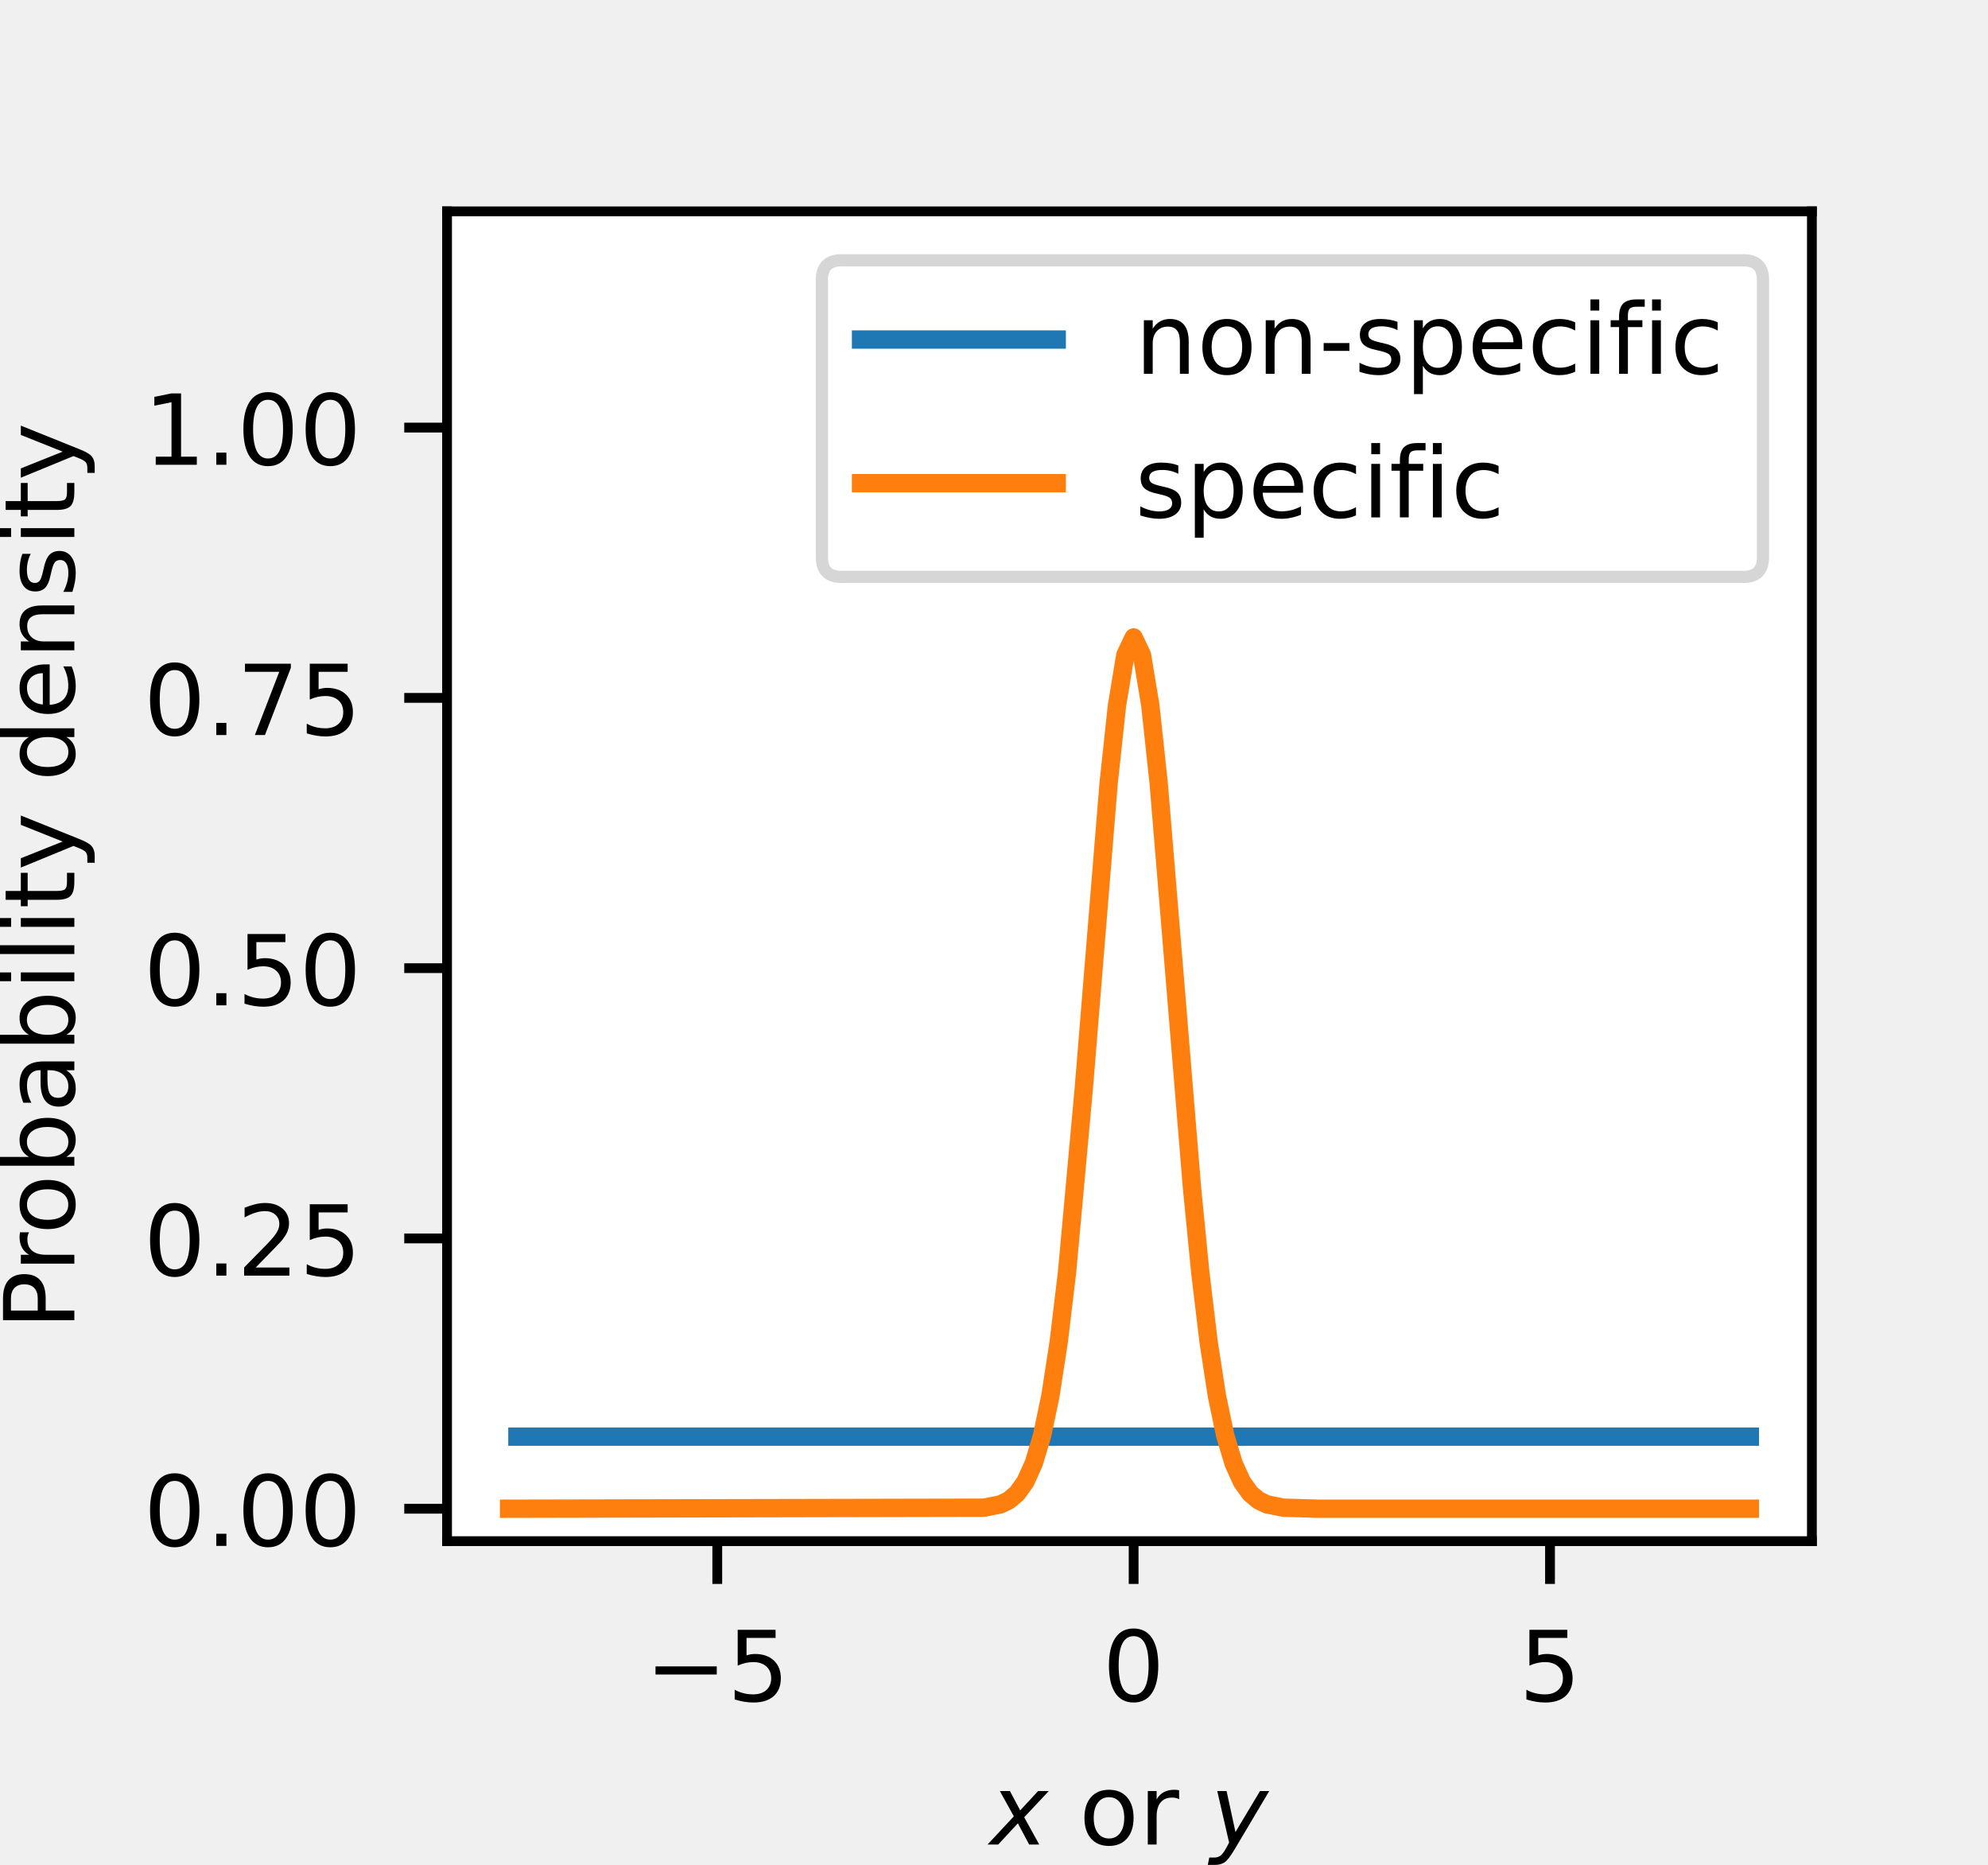
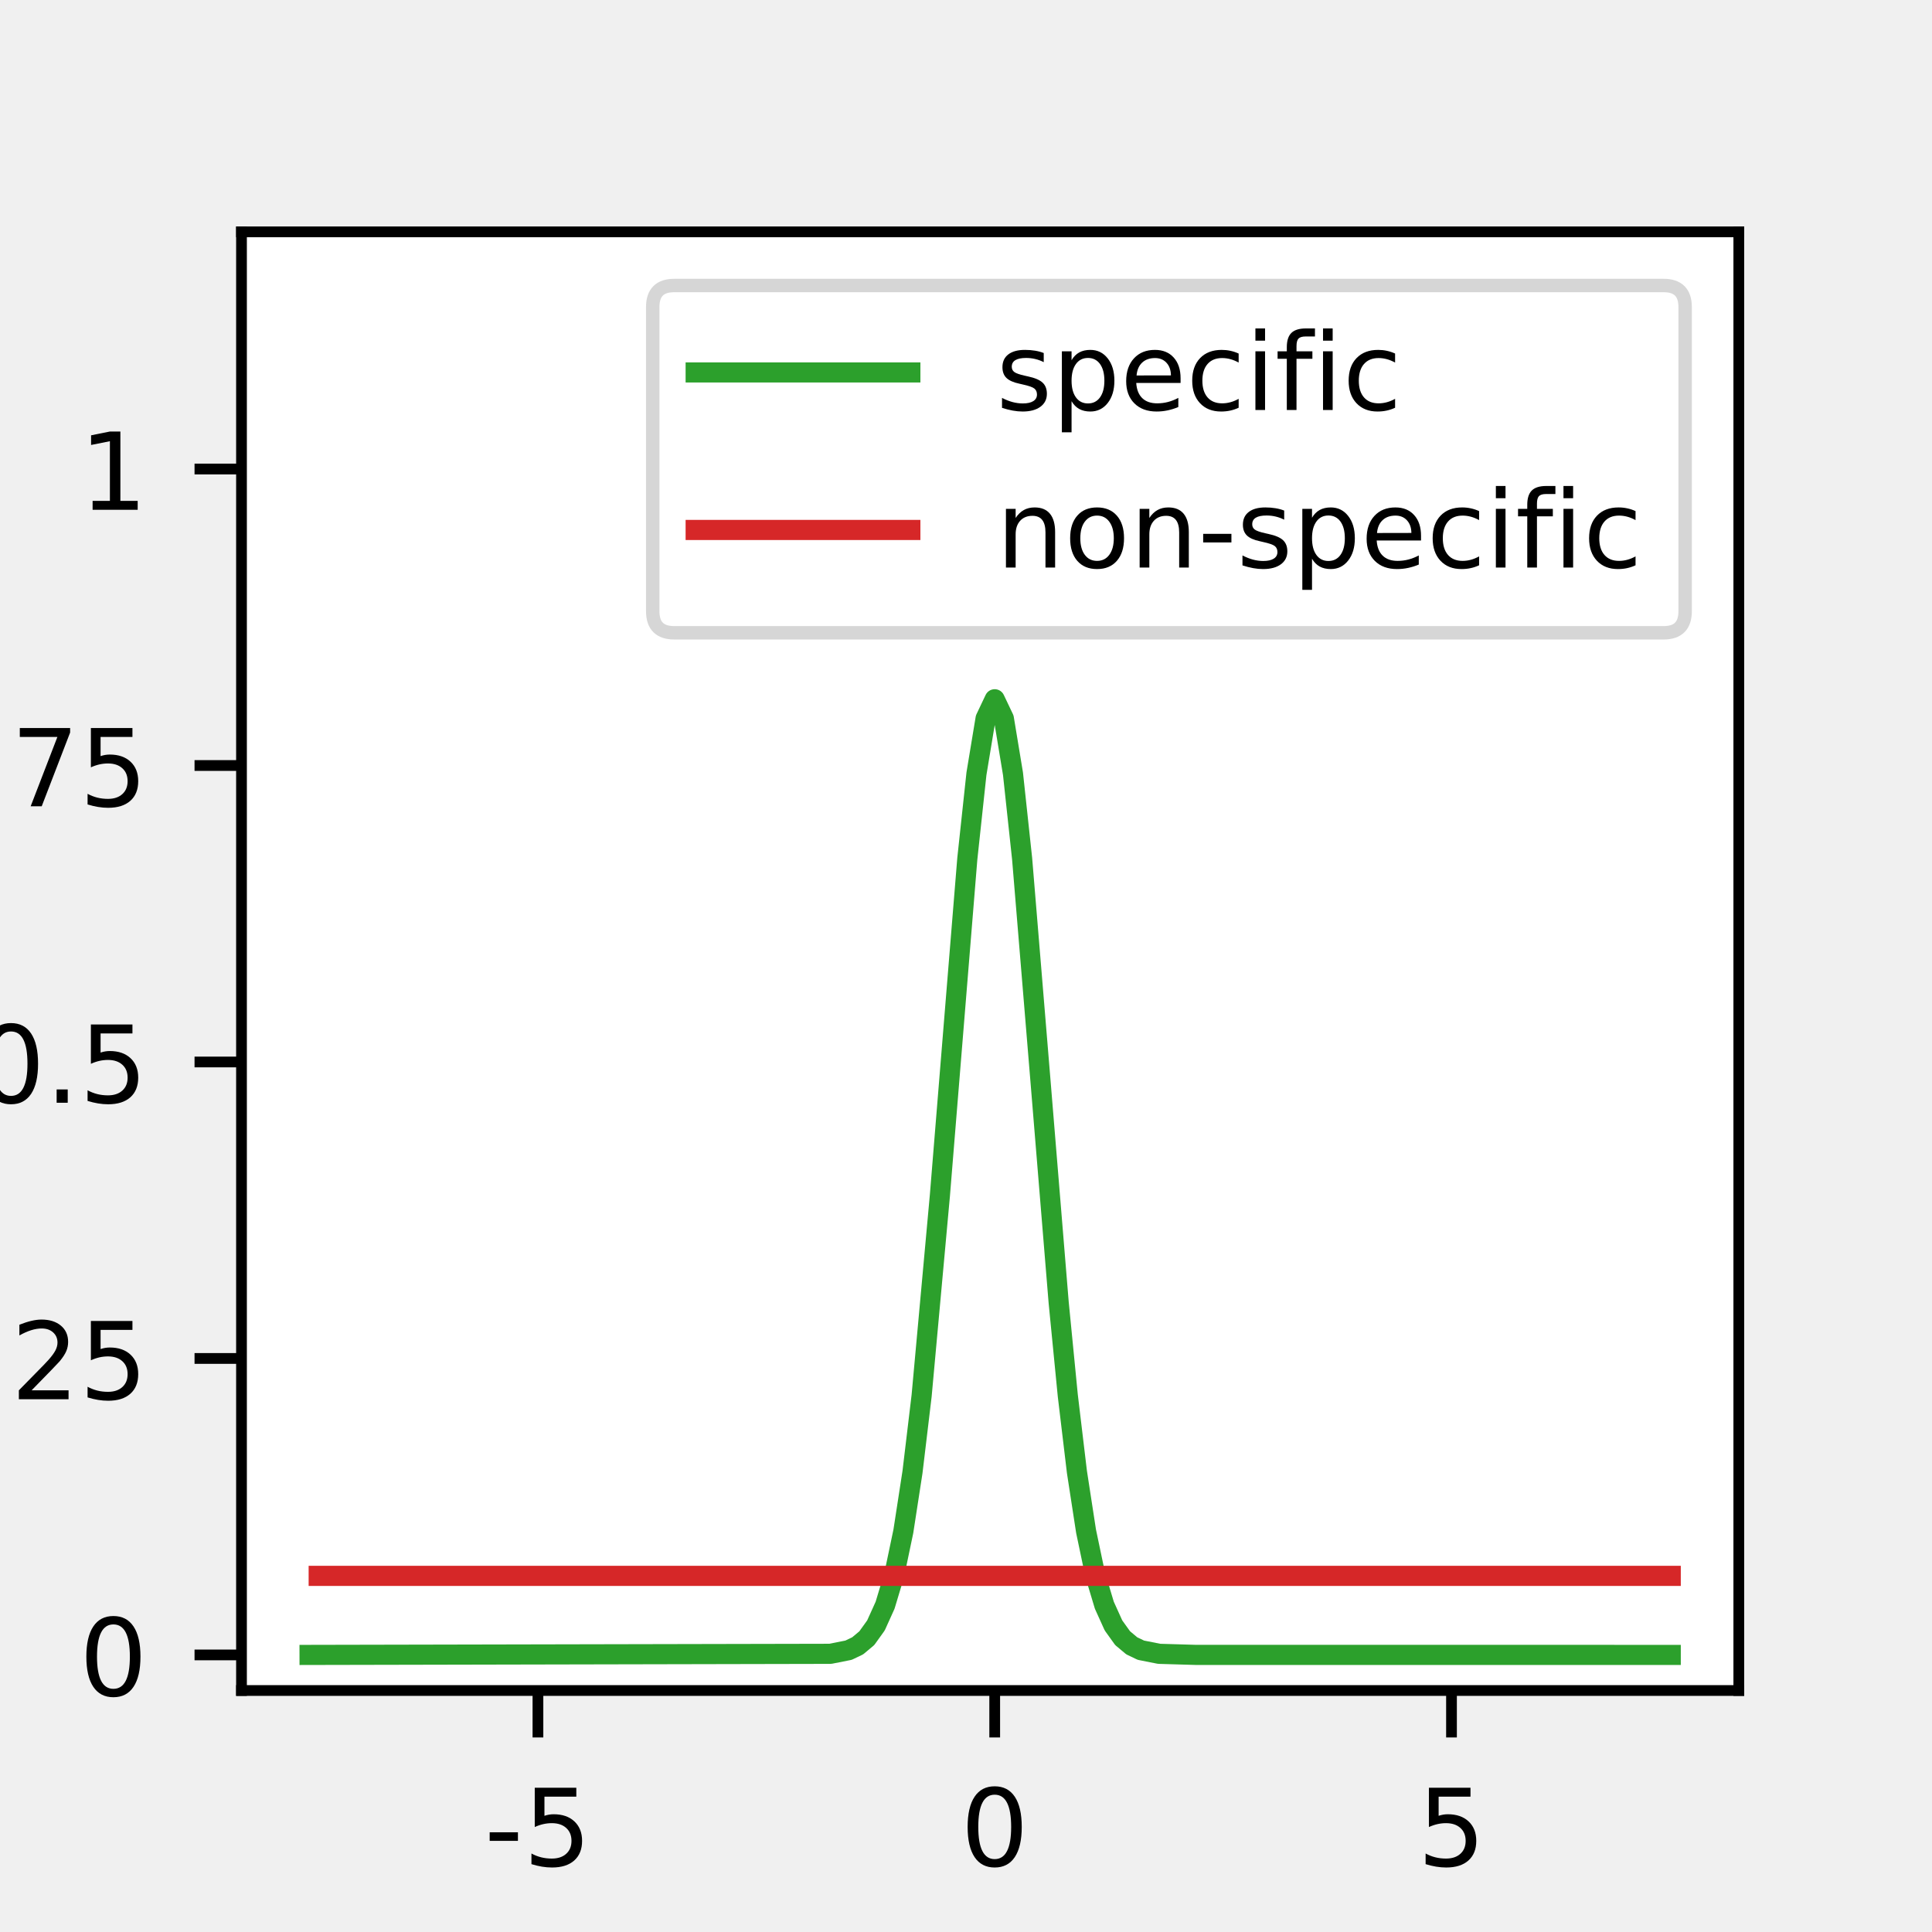
- <svg xmlns="http://www.w3.org/2000/svg" xmlns:xlink="http://www.w3.org/1999/xlink" height="152.469pt" version="1.1" viewBox="0 0 162.555 152.469" width="162.555pt" id="svg1519">
-   <defs id="defs1199">
-     <style type="text/css" id="style1197">*{stroke-linecap:butt;stroke-linejoin:round;}</style>
+ <svg xmlns="http://www.w3.org/2000/svg" xmlns:xlink="http://www.w3.org/1999/xlink" height="144pt" version="1.1" viewBox="0 0 144 144" width="144pt">
+   <defs>
+     <style type="text/css">*{stroke-linecap:butt;stroke-linejoin:round;}</style>
  </defs>
-   <g id="figure_1" transform="translate(18.555)">
+   <g id="figure_1">
    <g id="patch_1">
-       <path d="M 0,144 H 144 V 0 H 0 Z" style="fill:none" id="path1201" />
+       <path d="M 0 144  L 144 144  L 144 0  L 0 0  z " style="fill:none;" />
    </g>
    <g id="axes_1">
      <g id="patch_2">
-         <path d="M 18,126 H 129.6 V 17.28 H 18 Z" style="fill:#ffffff" id="path1204" />
+         <path d="M 18 126  L 129.6 126  L 129.6 17.28  L 18 17.28  z " style="fill:#ffffff;" />
      </g>
      <g id="matplotlib.axis_1">
        <g id="xtick_1">
          <g id="line2d_1">
-             <defs id="defs1208">
-               <path d="M 0,0 V 3.5" id="mc725f08f32" style="stroke:#000000;stroke-width:0.8" />
-             </defs>
-             <g id="g1212">
-               <use style="stroke:#000000;stroke-width:0.8" x="40.095" xlink:href="#mc725f08f32" y="126" id="use1210" width="100%" height="100%" />
+             <defs>
+               <path d="M 0 0  L 0 3.5  " id="m4d116cb059" style="stroke:#000000;stroke-width:0.8;" />
+             </defs>
+             <g>
+               <use style="stroke:#000000;stroke-width:0.8;" x="40.095" xlink:href="#m4d116cb059" y="126" />
            </g>
          </g>
          <g id="text_1">
-             <g transform="matrix(0.08,0,0,-0.08,34.19843,139.0788)" id="g1223">
-               <defs id="defs1217">
-                 <path d="M 678,2272 H 4684 V 1741 H 678 Z" id="DejaVuSans-2212" transform="scale(0.015625)" />
-                 <path d="M 691,4666 H 3169 V 4134 H 1269 V 2991 q 137,47 274,70 138,23 276,23 781,0 1237,-428 457,-428 457,-1159 Q 3513,744 3044,326 2575,-91 1722,-91 1428,-91 1123,-41 819,9 494,109 v 635 q 281,-153 581,-228 300,-75 634,-75 541,0 856,284 316,284 316,772 0,487 -316,771 -315,285 -856,285 -253,0 -505,-56 -251,-56 -513,-175 z" id="DejaVuSans-35" transform="scale(0.015625)" />
-               </defs>
-               <use xlink:href="#DejaVuSans-2212" id="use1219" x="0" y="0" width="100%" height="100%" />
-               <use x="83.789" xlink:href="#DejaVuSans-35" id="use1221" y="0" width="100%" height="100%" />
+             <g transform="translate(36.10718 139.0788)scale(0.08 -0.08)">
+               <defs>
+                 <path d="M 313 2009  L 1997 2009  L 1997 1497  L 313 1497  L 313 2009  z " id="DejaVuSans-2d" transform="scale(0.015625)" />
+                 <path d="M 691 4666  L 3169 4666  L 3169 4134  L 1269 4134  L 1269 2991  Q 1406 3038 1543 3061  Q 1681 3084 1819 3084  Q 2600 3084 3056 2656  Q 3513 2228 3513 1497  Q 3513 744 3044 326  Q 2575 -91 1722 -91  Q 1428 -91 1123 -41  Q 819 9 494 109  L 494 744  Q 775 591 1075 516  Q 1375 441 1709 441  Q 2250 441 2565 725  Q 2881 1009 2881 1497  Q 2881 1984 2565 2268  Q 2250 2553 1709 2553  Q 1456 2553 1204 2497  Q 953 2441 691 2322  L 691 4666  z " id="DejaVuSans-35" transform="scale(0.015625)" />
+               </defs>
+               <use xlink:href="#DejaVuSans-2d" />
+               <use x="36.084" xlink:href="#DejaVuSans-35" />
            </g>
          </g>
        </g>
        <g id="xtick_2">
          <g id="line2d_2">
-             <g id="g1229">
-               <use style="stroke:#000000;stroke-width:0.8" x="74.14" xlink:href="#mc725f08f32" y="126" id="use1227" width="100%" height="100%" />
+             <g>
+               <use style="stroke:#000000;stroke-width:0.8;" x="74.14" xlink:href="#m4d116cb059" y="126" />
            </g>
          </g>
          <g id="text_2">
-             <g transform="matrix(0.08,0,0,-0.08,71.59545,139.0788)" id="g1237">
-               <defs id="defs1233">
-                 <path d="m 2034,4250 q -487,0 -733,-480 -245,-479 -245,-1442 0,-959 245,-1439 246,-480 733,-480 491,0 736,480 246,480 246,1439 0,963 -246,1442 -245,480 -736,480 z m 0,500 q 785,0 1199,-621 414,-620 414,-1801 0,-1178 -414,-1799 -414,-620 -1199,-620 -784,0 -1198,620 -414,621 -414,1799 0,1181 414,1801 414,621 1198,621 z" id="DejaVuSans-30" transform="scale(0.015625)" />
-               </defs>
-               <use xlink:href="#DejaVuSans-30" id="use1235" x="0" y="0" width="100%" height="100%" />
+             <g transform="translate(71.59545 139.0788)scale(0.08 -0.08)">
+               <defs>
+                 <path d="M 2034 4250  Q 1547 4250 1301 3770  Q 1056 3291 1056 2328  Q 1056 1369 1301 889  Q 1547 409 2034 409  Q 2525 409 2770 889  Q 3016 1369 3016 2328  Q 3016 3291 2770 3770  Q 2525 4250 2034 4250  z M 2034 4750  Q 2819 4750 3233 4129  Q 3647 3509 3647 2328  Q 3647 1150 3233 529  Q 2819 -91 2034 -91  Q 1250 -91 836 529  Q 422 1150 422 2328  Q 422 3509 836 4129  Q 1250 4750 2034 4750  z " id="DejaVuSans-30" transform="scale(0.015625)" />
+               </defs>
+               <use xlink:href="#DejaVuSans-30" />
            </g>
          </g>
        </g>
        <g id="xtick_3">
          <g id="line2d_3">
-             <g id="g1243">
-               <use style="stroke:#000000;stroke-width:0.8" x="108.186" xlink:href="#mc725f08f32" y="126" id="use1241" width="100%" height="100%" />
+             <g>
+               <use style="stroke:#000000;stroke-width:0.8;" x="108.186" xlink:href="#m4d116cb059" y="126" />
            </g>
          </g>
          <g id="text_3">
-             <g transform="matrix(0.08,0,0,-0.08,105.6406,139.0788)" id="g1248">
-               <use xlink:href="#DejaVuSans-35" id="use1246" x="0" y="0" width="100%" height="100%" />
+             <g transform="translate(105.6406 139.0788)scale(0.08 -0.08)">
+               <use xlink:href="#DejaVuSans-35" />
            </g>
          </g>
        </g>
        <g id="text_4">
-           <g transform="matrix(0.08,0,0,-0.08,62.4,150.805)" id="g1271">
-             <defs id="defs1257">
-               <path d="M 3841,3500 2234,1784 3219,0 H 2559 L 1819,1388 531,0 H -166 L 1556,1844 641,3500 h 659 l 672,-1266 1172,1266 z" id="DejaVuSans-Oblique-78" transform="scale(0.015625)" />
-               <path id="DejaVuSans-20" transform="scale(0.015625)" d="" />
-               <path d="m 1959,3097 q -462,0 -731,-361 -269,-361 -269,-989 0,-628 267,-989 268,-361 733,-361 460,0 728,362 269,363 269,988 0,622 -269,986 -268,364 -728,364 z m 0,487 q 750,0 1178,-488 429,-487 429,-1349 Q 3566,888 3137,398 2709,-91 1959,-91 1206,-91 779,398 353,888 353,1747 q 0,862 426,1349 427,488 1180,488 z" id="DejaVuSans-6f" transform="scale(0.015625)" />
-               <path d="m 2631,2963 q -97,56 -211,82 -114,27 -251,27 -488,0 -749,-317 -261,-317 -261,-911 V 0 H 581 v 3500 h 578 v -544 q 182,319 472,473 291,155 707,155 59,0 131,-8 72,-7 159,-23 z" id="DejaVuSans-72" transform="scale(0.015625)" />
-               <path d="m 1588,-325 q -400,-672 -652,-839 -252,-167 -642,-167 h -453 l 96,481 h 332 q 240,0 409,131 169,131 378,513 l 178,334 -775,3372 h 610 L 1650,819 3256,3500 h 603 z" id="DejaVuSans-Oblique-79" transform="scale(0.015625)" />
-             </defs>
-             <use xlink:href="#DejaVuSans-Oblique-78" id="use1259" x="0" y="0" width="100%" height="100%" />
-             <use transform="translate(59.17969)" xlink:href="#DejaVuSans-20" id="use1261" x="0" y="0" width="100%" height="100%" />
-             <use transform="translate(90.9668)" xlink:href="#DejaVuSans-6f" id="use1263" x="0" y="0" width="100%" height="100%" />
-             <use transform="translate(152.1484)" xlink:href="#DejaVuSans-72" id="use1265" x="0" y="0" width="100%" height="100%" />
-             <use transform="translate(193.2617)" xlink:href="#DejaVuSans-20" id="use1267" x="0" y="0" width="100%" height="100%" />
-             <use transform="translate(225.0488)" xlink:href="#DejaVuSans-Oblique-79" id="use1269" x="0" y="0" width="100%" height="100%" />
+           <g transform="translate(62.92 150.805)scale(0.08 -0.08)">
+             <defs>
+               <path d="M 500 184  Q 613 97 819 97  Q 1019 97 1172 289  Q 1325 481 1381 709  L 1672 1844  Q 1741 2153 1741 2266  Q 1741 2425 1652 2544  Q 1563 2663 1403 2663  Q 1200 2663 1022 2536  Q 844 2409 722 2214  Q 600 2019 550 1819  Q 538 1778 500 1778  L 422 1778  Q 372 1778 372 1838  L 372 1856  Q 434 2094 584 2320  Q 734 2547 951 2687  Q 1169 2828 1416 2828  Q 1650 2828 1839 2703  Q 2028 2578 2106 2363  Q 2216 2559 2386 2693  Q 2556 2828 2759 2828  Q 2897 2828 3040 2779  Q 3184 2731 3275 2631  Q 3366 2531 3366 2381  Q 3366 2219 3261 2101  Q 3156 1984 2994 1984  Q 2891 1984 2822 2050  Q 2753 2116 2753 2216  Q 2753 2350 2845 2451  Q 2938 2553 3066 2572  Q 2950 2663 2747 2663  Q 2541 2663 2389 2472  Q 2238 2281 2175 2047  L 1894 916  Q 1825 659 1825 494  Q 1825 331 1917 214  Q 2009 97 2163 97  Q 2463 97 2698 361  Q 2934 625 3009 941  Q 3022 978 3059 978  L 3138 978  Q 3163 978 3178 961  Q 3194 944 3194 922  Q 3194 916 3188 903  Q 3097 522 2806 225  Q 2516 -72 2150 -72  Q 1916 -72 1727 54  Q 1538 181 1459 397  Q 1359 209 1182 68  Q 1006 -72 806 -72  Q 669 -72 523 -23  Q 378 25 287 125  Q 197 225 197 378  Q 197 528 301 651  Q 406 775 563 775  Q 669 775 741 711  Q 813 647 813 544  Q 813 409 723 309  Q 634 209 500 184  z " id="Cmmi10-78" transform="scale(0.015625)" />
+               <path id="DejaVuSans-20" transform="scale(0.015625)" />
+               <path d="M 1959 3097  Q 1497 3097 1228 2736  Q 959 2375 959 1747  Q 959 1119 1226 758  Q 1494 397 1959 397  Q 2419 397 2687 759  Q 2956 1122 2956 1747  Q 2956 2369 2687 2733  Q 2419 3097 1959 3097  z M 1959 3584  Q 2709 3584 3137 3096  Q 3566 2609 3566 1747  Q 3566 888 3137 398  Q 2709 -91 1959 -91  Q 1206 -91 779 398  Q 353 888 353 1747  Q 353 2609 779 3096  Q 1206 3584 1959 3584  z " id="DejaVuSans-6f" transform="scale(0.015625)" />
+               <path d="M 2631 2963  Q 2534 3019 2420 3045  Q 2306 3072 2169 3072  Q 1681 3072 1420 2755  Q 1159 2438 1159 1844  L 1159 0  L 581 0  L 581 3500  L 1159 3500  L 1159 2956  Q 1341 3275 1631 3429  Q 1922 3584 2338 3584  Q 2397 3584 2469 3576  Q 2541 3569 2628 3553  L 2631 2963  z " id="DejaVuSans-72" transform="scale(0.015625)" />
+               <path d="M 538 -916  Q 672 -1147 1006 -1147  Q 1309 -1147 1531 -934  Q 1753 -722 1889 -420  Q 2025 -119 2100 197  Q 1816 -72 1484 -72  Q 1231 -72 1053 15  Q 875 103 776 276  Q 678 450 678 697  Q 678 906 734 1126  Q 791 1347 892 1617  Q 994 1888 1069 2088  Q 1153 2322 1153 2472  Q 1153 2663 1013 2663  Q 759 2663 595 2402  Q 431 2141 353 1819  Q 341 1778 300 1778  L 225 1778  Q 172 1778 172 1838  L 172 1856  Q 275 2238 487 2533  Q 700 2828 1025 2828  Q 1253 2828 1411 2678  Q 1569 2528 1569 2297  Q 1569 2178 1516 2047  Q 1488 1969 1388 1706  Q 1288 1444 1234 1272  Q 1181 1100 1147 934  Q 1113 769 1113 603  Q 1113 391 1203 244  Q 1294 97 1491 97  Q 1888 97 2203 581  L 2688 2553  Q 2709 2638 2787 2698  Q 2866 2759 2956 2759  Q 3034 2759 3092 2709  Q 3150 2659 3150 2578  Q 3150 2541 3144 2528  L 2509 -19  Q 2425 -347 2200 -647  Q 1975 -947 1658 -1130  Q 1341 -1313 997 -1313  Q 831 -1313 668 -1248  Q 506 -1184 406 -1056  Q 306 -928 306 -756  Q 306 -581 409 -453  Q 513 -325 684 -325  Q 788 -325 858 -389  Q 928 -453 928 -556  Q 928 -703 818 -812  Q 709 -922 563 -922  Q 556 -919 550 -917  Q 544 -916 538 -916  z " id="Cmmi10-79" transform="scale(0.015625)" />
+             </defs>
+             <use xlink:href="#Cmmi10-78" />
+             <use transform="translate(57.08008 0)" xlink:href="#DejaVuSans-20" />
+             <use transform="translate(88.86719 0)" xlink:href="#DejaVuSans-6f" />
+             <use transform="translate(150.0488 0)" xlink:href="#DejaVuSans-72" />
+             <use transform="translate(191.1621 0)" xlink:href="#DejaVuSans-20" />
+             <use transform="translate(222.9492 0)" xlink:href="#Cmmi10-79" />
          </g>
        </g>
      </g>
      <g id="matplotlib.axis_2">
        <g id="ytick_1">
          <g id="line2d_4">
-             <defs id="defs1276">
-               <path d="M 0,0 H -3.5" id="mad3bea72c3" style="stroke:#000000;stroke-width:0.8" />
-             </defs>
-             <g id="g1280">
-               <use style="stroke:#000000;stroke-width:0.8" x="18" xlink:href="#mad3bea72c3" y="123.348" id="use1278" width="100%" height="100%" />
+             <defs>
+               <path d="M 0 0  L -3.5 0  " id="mb2c30f5c45" style="stroke:#000000;stroke-width:0.8;" />
+             </defs>
+             <g>
+               <use style="stroke:#000000;stroke-width:0.8;" x="18" xlink:href="#mb2c30f5c45" y="123.348" />
            </g>
          </g>
          <g id="text_5">
-             <g transform="matrix(0.08,0,0,-0.08,-6.8125,126.3877)" id="g1294">
-               <defs id="defs1284">
-                 <path d="m 684,794 h 660 V 0 H 684 Z" id="DejaVuSans-2e" transform="scale(0.015625)" />
-               </defs>
-               <use xlink:href="#DejaVuSans-30" id="use1286" x="0" y="0" width="100%" height="100%" />
-               <use x="63.623" xlink:href="#DejaVuSans-2e" id="use1288" y="0" width="100%" height="100%" />
-               <use x="95.41" xlink:href="#DejaVuSans-30" id="use1290" y="0" width="100%" height="100%" />
-               <use x="159.033" xlink:href="#DejaVuSans-30" id="use1292" y="0" width="100%" height="100%" />
+             <g transform="translate(5.91 126.3877)scale(0.08 -0.08)">
+               <use xlink:href="#DejaVuSans-30" />
            </g>
          </g>
        </g>
        <g id="ytick_2">
          <g id="line2d_5">
-             <g id="g1300">
-               <use style="stroke:#000000;stroke-width:0.8" x="18" xlink:href="#mad3bea72c3" y="101.251" id="use1298" width="100%" height="100%" />
+             <g>
+               <use style="stroke:#000000;stroke-width:0.8;" x="18" xlink:href="#mb2c30f5c45" y="101.251" />
            </g>
          </g>
          <g id="text_6">
-             <g transform="matrix(0.08,0,0,-0.08,-6.8125,104.2901)" id="g1314">
-               <defs id="defs1304">
-                 <path d="M 1228,531 H 3431 V 0 H 469 v 531 q 359,372 979,998 621,627 780,809 303,340 423,576 121,236 121,464 0,372 -261,606 -261,235 -680,235 -297,0 -627,-103 -329,-103 -704,-313 v 638 q 381,153 712,231 332,78 607,78 725,0 1156,-363 431,-362 431,-968 0,-288 -108,-546 -107,-257 -392,-607 -78,-91 -497,-524 Q 1991,1309 1228,531 Z" id="DejaVuSans-32" transform="scale(0.015625)" />
-               </defs>
-               <use xlink:href="#DejaVuSans-30" id="use1306" x="0" y="0" width="100%" height="100%" />
-               <use x="63.623" xlink:href="#DejaVuSans-2e" id="use1308" y="0" width="100%" height="100%" />
-               <use x="95.41" xlink:href="#DejaVuSans-32" id="use1310" y="0" width="100%" height="100%" />
-               <use x="159.033" xlink:href="#DejaVuSans-35" id="use1312" y="0" width="100%" height="100%" />
+             <g transform="translate(-6.8125 104.2901)scale(0.08 -0.08)">
+               <defs>
+                 <path d="M 684 794  L 1344 794  L 1344 0  L 684 0  L 684 794  z " id="DejaVuSans-2e" transform="scale(0.015625)" />
+                 <path d="M 1228 531  L 3431 531  L 3431 0  L 469 0  L 469 531  Q 828 903 1448 1529  Q 2069 2156 2228 2338  Q 2531 2678 2651 2914  Q 2772 3150 2772 3378  Q 2772 3750 2511 3984  Q 2250 4219 1831 4219  Q 1534 4219 1204 4116  Q 875 4013 500 3803  L 500 4441  Q 881 4594 1212 4672  Q 1544 4750 1819 4750  Q 2544 4750 2975 4387  Q 3406 4025 3406 3419  Q 3406 3131 3298 2873  Q 3191 2616 2906 2266  Q 2828 2175 2409 1742  Q 1991 1309 1228 531  z " id="DejaVuSans-32" transform="scale(0.015625)" />
+               </defs>
+               <use xlink:href="#DejaVuSans-30" />
+               <use x="63.623" xlink:href="#DejaVuSans-2e" />
+               <use x="95.41" xlink:href="#DejaVuSans-32" />
+               <use x="159.033" xlink:href="#DejaVuSans-35" />
            </g>
          </g>
        </g>
        <g id="ytick_3">
          <g id="line2d_6">
-             <g id="g1320">
-               <use style="stroke:#000000;stroke-width:0.8" x="18" xlink:href="#mad3bea72c3" y="79.153" id="use1318" width="100%" height="100%" />
+             <g>
+               <use style="stroke:#000000;stroke-width:0.8;" x="18" xlink:href="#mb2c30f5c45" y="79.153" />
            </g>
          </g>
          <g id="text_7">
-             <g transform="matrix(0.08,0,0,-0.08,-6.8125,82.19255)" id="g1331">
-               <use xlink:href="#DejaVuSans-30" id="use1323" x="0" y="0" width="100%" height="100%" />
-               <use x="63.623" xlink:href="#DejaVuSans-2e" id="use1325" y="0" width="100%" height="100%" />
-               <use x="95.41" xlink:href="#DejaVuSans-35" id="use1327" y="0" width="100%" height="100%" />
-               <use x="159.033" xlink:href="#DejaVuSans-30" id="use1329" y="0" width="100%" height="100%" />
+             <g transform="translate(-1.7225 82.19255)scale(0.08 -0.08)">
+               <use xlink:href="#DejaVuSans-30" />
+               <use x="63.623" xlink:href="#DejaVuSans-2e" />
+               <use x="95.41" xlink:href="#DejaVuSans-35" />
            </g>
          </g>
        </g>
        <g id="ytick_4">
          <g id="line2d_7">
-             <g id="g1337">
-               <use style="stroke:#000000;stroke-width:0.8" x="18" xlink:href="#mad3bea72c3" y="57.056" id="use1335" width="100%" height="100%" />
+             <g>
+               <use style="stroke:#000000;stroke-width:0.8;" x="18" xlink:href="#mb2c30f5c45" y="57.056" />
            </g>
          </g>
          <g id="text_8">
-             <g transform="matrix(0.08,0,0,-0.08,-6.8125,60.09499)" id="g1351">
-               <defs id="defs1341">
-                 <path d="M 525,4666 H 3525 V 4397 L 1831,0 H 1172 L 2766,4134 H 525 Z" id="DejaVuSans-37" transform="scale(0.015625)" />
-               </defs>
-               <use xlink:href="#DejaVuSans-30" id="use1343" x="0" y="0" width="100%" height="100%" />
-               <use x="63.623" xlink:href="#DejaVuSans-2e" id="use1345" y="0" width="100%" height="100%" />
-               <use x="95.41" xlink:href="#DejaVuSans-37" id="use1347" y="0" width="100%" height="100%" />
-               <use x="159.033" xlink:href="#DejaVuSans-35" id="use1349" y="0" width="100%" height="100%" />
+             <g transform="translate(-6.8125 60.09499)scale(0.08 -0.08)">
+               <defs>
+                 <path d="M 525 4666  L 3525 4666  L 3525 4397  L 1831 0  L 1172 0  L 2766 4134  L 525 4134  L 525 4666  z " id="DejaVuSans-37" transform="scale(0.015625)" />
+               </defs>
+               <use xlink:href="#DejaVuSans-30" />
+               <use x="63.623" xlink:href="#DejaVuSans-2e" />
+               <use x="95.41" xlink:href="#DejaVuSans-37" />
+               <use x="159.033" xlink:href="#DejaVuSans-35" />
            </g>
          </g>
        </g>
        <g id="ytick_5">
          <g id="line2d_8">
-             <g id="g1357">
-               <use style="stroke:#000000;stroke-width:0.8" x="18" xlink:href="#mad3bea72c3" y="34.958" id="use1355" width="100%" height="100%" />
+             <g>
+               <use style="stroke:#000000;stroke-width:0.8;" x="18" xlink:href="#mb2c30f5c45" y="34.958" />
            </g>
          </g>
          <g id="text_9">
-             <g transform="matrix(0.08,0,0,-0.08,-6.8125,37.99742)" id="g1371">
-               <defs id="defs1361">
-                 <path d="M 794,531 H 1825 V 4091 L 703,3866 v 575 l 1116,225 h 631 V 531 H 3481 V 0 H 794 Z" id="DejaVuSans-31" transform="scale(0.015625)" />
-               </defs>
-               <use xlink:href="#DejaVuSans-31" id="use1363" x="0" y="0" width="100%" height="100%" />
-               <use x="63.623" xlink:href="#DejaVuSans-2e" id="use1365" y="0" width="100%" height="100%" />
-               <use x="95.41" xlink:href="#DejaVuSans-30" id="use1367" y="0" width="100%" height="100%" />
-               <use x="159.033" xlink:href="#DejaVuSans-30" id="use1369" y="0" width="100%" height="100%" />
+             <g transform="translate(5.91 37.99742)scale(0.08 -0.08)">
+               <defs>
+                 <path d="M 794 531  L 1825 531  L 1825 4091  L 703 3866  L 703 4441  L 1819 4666  L 2450 4666  L 2450 531  L 3481 531  L 3481 0  L 794 0  L 794 531  z " id="DejaVuSans-31" transform="scale(0.015625)" />
+               </defs>
+               <use xlink:href="#DejaVuSans-31" />
            </g>
          </g>
        </g>
        <g id="text_10">
-           <g transform="matrix(0,-0.08,-0.08,0,-12.47625,108.7206)" id="g1426">
-             <defs id="defs1386">
-               <path d="M 1259,4147 V 2394 h 794 q 441,0 681,228 241,228 241,650 0,419 -241,647 -240,228 -681,228 z m -631,519 h 1425 q 785,0 1186,-355 402,-355 402,-1039 0,-691 -402,-1044 -401,-353 -1186,-353 H 1259 V 0 H 628 Z" id="DejaVuSans-50" transform="scale(0.015625)" />
-               <path d="m 3116,1747 q 0,634 -261,995 -261,361 -717,361 -457,0 -718,-361 -261,-361 -261,-995 0,-634 261,-995 261,-361 718,-361 456,0 717,361 261,361 261,995 z M 1159,2969 q 182,312 458,463 277,152 661,152 638,0 1036,-506 399,-506 399,-1331 Q 3713,922 3314,415 2916,-91 2278,-91 1894,-91 1617,61 1341,213 1159,525 V 0 H 581 v 4863 h 578 z" id="DejaVuSans-62" transform="scale(0.015625)" />
-               <path d="m 2194,1759 q -697,0 -966,-159 -269,-159 -269,-544 0,-306 202,-486 202,-179 548,-179 479,0 768,339 289,339 289,901 v 128 z m 1147,238 V 0 H 2766 V 531 Q 2569,213 2275,61 1981,-91 1556,-91 q -537,0 -855,302 -317,302 -317,808 0,590 395,890 396,300 1180,300 h 807 v 57 q 0,397 -261,614 -261,217 -733,217 -300,0 -585,-72 -284,-72 -546,-216 v 532 q 315,122 612,182 297,61 578,61 760,0 1135,-394 375,-393 375,-1193 z" id="DejaVuSans-61" transform="scale(0.015625)" />
-               <path d="m 603,3500 h 575 V 0 H 603 Z m 0,1363 h 575 V 4134 H 603 Z" id="DejaVuSans-69" transform="scale(0.015625)" />
-               <path d="m 603,4863 h 575 V 0 H 603 Z" id="DejaVuSans-6c" transform="scale(0.015625)" />
-               <path d="M 1172,4494 V 3500 H 2356 V 3053 H 1172 V 1153 q 0,-428 117,-550 117,-122 477,-122 h 590 V 0 H 1766 Q 1100,0 847,248 594,497 594,1153 V 3053 H 172 v 447 h 422 v 994 z" id="DejaVuSans-74" transform="scale(0.015625)" />
-               <path d="m 2059,-325 q -243,-625 -475,-815 -231,-191 -618,-191 H 506 v 481 h 338 q 237,0 368,113 132,112 291,531 L 1606,56 191,3500 H 800 L 1894,763 2988,3500 h 609 z" id="DejaVuSans-79" transform="scale(0.015625)" />
-               <path d="m 2906,2969 v 1894 h 575 V 0 H 2906 V 525 Q 2725,213 2448,61 2172,-91 1784,-91 1150,-91 751,415 353,922 353,1747 q 0,825 398,1331 399,506 1033,506 388,0 664,-152 277,-151 458,-463 z M 947,1747 q 0,-634 261,-995 261,-361 717,-361 456,0 718,361 263,361 263,995 0,634 -263,995 -262,361 -718,361 -456,0 -717,-361 -261,-361 -261,-995 z" id="DejaVuSans-64" transform="scale(0.015625)" />
-               <path d="M 3597,1894 V 1613 H 953 q 38,-594 358,-905 320,-311 892,-311 331,0 642,81 311,81 618,244 V 178 Q 3153,47 2828,-22 2503,-91 2169,-91 1331,-91 842,396 353,884 353,1716 q 0,859 464,1363 464,505 1252,505 706,0 1117,-455 411,-454 411,-1235 z m -575,169 q -6,471 -264,752 -258,282 -683,282 -481,0 -770,-272 -289,-272 -333,-766 z" id="DejaVuSans-65" transform="scale(0.015625)" />
-               <path d="M 3513,2113 V 0 h -575 v 2094 q 0,497 -194,743 -194,247 -581,247 -466,0 -735,-297 -269,-296 -269,-809 V 0 H 581 v 3500 h 578 v -544 q 207,316 486,472 280,156 646,156 603,0 912,-373 310,-373 310,-1098 z" id="DejaVuSans-6e" transform="scale(0.015625)" />
-               <path d="m 2834,3397 v -544 q -243,125 -506,187 -262,63 -544,63 -428,0 -642,-131 -214,-131 -214,-394 0,-200 153,-314 153,-114 616,-217 l 197,-44 q 612,-131 870,-370 258,-239 258,-667 0,-488 -386,-773 Q 2250,-91 1575,-91 1294,-91 989,-36 684,19 347,128 v 594 q 319,-166 628,-249 309,-82 613,-82 406,0 624,139 219,139 219,392 0,234 -158,359 -157,125 -692,241 l -200,47 q -534,112 -772,345 -237,233 -237,639 0,494 350,762 350,269 994,269 318,0 599,-47 282,-46 519,-140 z" id="DejaVuSans-73" transform="scale(0.015625)" />
-             </defs>
-             <use xlink:href="#DejaVuSans-50" id="use1388" x="0" y="0" width="100%" height="100%" />
-             <use x="58.553" xlink:href="#DejaVuSans-72" id="use1390" y="0" width="100%" height="100%" />
-             <use x="97.416" xlink:href="#DejaVuSans-6f" id="use1392" y="0" width="100%" height="100%" />
-             <use x="158.598" xlink:href="#DejaVuSans-62" id="use1394" y="0" width="100%" height="100%" />
-             <use x="222.074" xlink:href="#DejaVuSans-61" id="use1396" y="0" width="100%" height="100%" />
-             <use x="283.354" xlink:href="#DejaVuSans-62" id="use1398" y="0" width="100%" height="100%" />
-             <use x="346.83" xlink:href="#DejaVuSans-69" id="use1400" y="0" width="100%" height="100%" />
-             <use x="374.613" xlink:href="#DejaVuSans-6c" id="use1402" y="0" width="100%" height="100%" />
-             <use x="402.396" xlink:href="#DejaVuSans-69" id="use1404" y="0" width="100%" height="100%" />
-             <use x="430.18" xlink:href="#DejaVuSans-74" id="use1406" y="0" width="100%" height="100%" />
-             <use x="469.389" xlink:href="#DejaVuSans-79" id="use1408" y="0" width="100%" height="100%" />
-             <use x="528.568" xlink:href="#DejaVuSans-20" id="use1410" y="0" width="100%" height="100%" />
-             <use x="560.355" xlink:href="#DejaVuSans-64" id="use1412" y="0" width="100%" height="100%" />
-             <use x="623.832" xlink:href="#DejaVuSans-65" id="use1414" y="0" width="100%" height="100%" />
-             <use x="685.355" xlink:href="#DejaVuSans-6e" id="use1416" y="0" width="100%" height="100%" />
-             <use x="748.734" xlink:href="#DejaVuSans-73" id="use1418" y="0" width="100%" height="100%" />
-             <use x="800.834" xlink:href="#DejaVuSans-69" id="use1420" y="0" width="100%" height="100%" />
-             <use x="828.617" xlink:href="#DejaVuSans-74" id="use1422" y="0" width="100%" height="100%" />
-             <use x="867.826" xlink:href="#DejaVuSans-79" id="use1424" y="0" width="100%" height="100%" />
+           <g transform="translate(-12.47625 108.7206)rotate(-90)scale(0.08 -0.08)">
+             <defs>
+               <path d="M 1259 4147  L 1259 2394  L 2053 2394  Q 2494 2394 2734 2622  Q 2975 2850 2975 3272  Q 2975 3691 2734 3919  Q 2494 4147 2053 4147  L 1259 4147  z M 628 4666  L 2053 4666  Q 2838 4666 3239 4311  Q 3641 3956 3641 3272  Q 3641 2581 3239 2228  Q 2838 1875 2053 1875  L 1259 1875  L 1259 0  L 628 0  L 628 4666  z " id="DejaVuSans-50" transform="scale(0.015625)" />
+               <path d="M 3116 1747  Q 3116 2381 2855 2742  Q 2594 3103 2138 3103  Q 1681 3103 1420 2742  Q 1159 2381 1159 1747  Q 1159 1113 1420 752  Q 1681 391 2138 391  Q 2594 391 2855 752  Q 3116 1113 3116 1747  z M 1159 2969  Q 1341 3281 1617 3432  Q 1894 3584 2278 3584  Q 2916 3584 3314 3078  Q 3713 2572 3713 1747  Q 3713 922 3314 415  Q 2916 -91 2278 -91  Q 1894 -91 1617 61  Q 1341 213 1159 525  L 1159 0  L 581 0  L 581 4863  L 1159 4863  L 1159 2969  z " id="DejaVuSans-62" transform="scale(0.015625)" />
+               <path d="M 2194 1759  Q 1497 1759 1228 1600  Q 959 1441 959 1056  Q 959 750 1161 570  Q 1363 391 1709 391  Q 2188 391 2477 730  Q 2766 1069 2766 1631  L 2766 1759  L 2194 1759  z M 3341 1997  L 3341 0  L 2766 0  L 2766 531  Q 2569 213 2275 61  Q 1981 -91 1556 -91  Q 1019 -91 701 211  Q 384 513 384 1019  Q 384 1609 779 1909  Q 1175 2209 1959 2209  L 2766 2209  L 2766 2266  Q 2766 2663 2505 2880  Q 2244 3097 1772 3097  Q 1472 3097 1187 3025  Q 903 2953 641 2809  L 641 3341  Q 956 3463 1253 3523  Q 1550 3584 1831 3584  Q 2591 3584 2966 3190  Q 3341 2797 3341 1997  z " id="DejaVuSans-61" transform="scale(0.015625)" />
+               <path d="M 603 3500  L 1178 3500  L 1178 0  L 603 0  L 603 3500  z M 603 4863  L 1178 4863  L 1178 4134  L 603 4134  L 603 4863  z " id="DejaVuSans-69" transform="scale(0.015625)" />
+               <path d="M 603 4863  L 1178 4863  L 1178 0  L 603 0  L 603 4863  z " id="DejaVuSans-6c" transform="scale(0.015625)" />
+               <path d="M 1172 4494  L 1172 3500  L 2356 3500  L 2356 3053  L 1172 3053  L 1172 1153  Q 1172 725 1289 603  Q 1406 481 1766 481  L 2356 481  L 2356 0  L 1766 0  Q 1100 0 847 248  Q 594 497 594 1153  L 594 3053  L 172 3053  L 172 3500  L 594 3500  L 594 4494  L 1172 4494  z " id="DejaVuSans-74" transform="scale(0.015625)" />
+               <path d="M 2059 -325  Q 1816 -950 1584 -1140  Q 1353 -1331 966 -1331  L 506 -1331  L 506 -850  L 844 -850  Q 1081 -850 1212 -737  Q 1344 -625 1503 -206  L 1606 56  L 191 3500  L 800 3500  L 1894 763  L 2988 3500  L 3597 3500  L 2059 -325  z " id="DejaVuSans-79" transform="scale(0.015625)" />
+               <path d="M 2906 2969  L 2906 4863  L 3481 4863  L 3481 0  L 2906 0  L 2906 525  Q 2725 213 2448 61  Q 2172 -91 1784 -91  Q 1150 -91 751 415  Q 353 922 353 1747  Q 353 2572 751 3078  Q 1150 3584 1784 3584  Q 2172 3584 2448 3432  Q 2725 3281 2906 2969  z M 947 1747  Q 947 1113 1208 752  Q 1469 391 1925 391  Q 2381 391 2643 752  Q 2906 1113 2906 1747  Q 2906 2381 2643 2742  Q 2381 3103 1925 3103  Q 1469 3103 1208 2742  Q 947 2381 947 1747  z " id="DejaVuSans-64" transform="scale(0.015625)" />
+               <path d="M 3597 1894  L 3597 1613  L 953 1613  Q 991 1019 1311 708  Q 1631 397 2203 397  Q 2534 397 2845 478  Q 3156 559 3463 722  L 3463 178  Q 3153 47 2828 -22  Q 2503 -91 2169 -91  Q 1331 -91 842 396  Q 353 884 353 1716  Q 353 2575 817 3079  Q 1281 3584 2069 3584  Q 2775 3584 3186 3129  Q 3597 2675 3597 1894  z M 3022 2063  Q 3016 2534 2758 2815  Q 2500 3097 2075 3097  Q 1594 3097 1305 2825  Q 1016 2553 972 2059  L 3022 2063  z " id="DejaVuSans-65" transform="scale(0.015625)" />
+               <path d="M 3513 2113  L 3513 0  L 2938 0  L 2938 2094  Q 2938 2591 2744 2837  Q 2550 3084 2163 3084  Q 1697 3084 1428 2787  Q 1159 2491 1159 1978  L 1159 0  L 581 0  L 581 3500  L 1159 3500  L 1159 2956  Q 1366 3272 1645 3428  Q 1925 3584 2291 3584  Q 2894 3584 3203 3211  Q 3513 2838 3513 2113  z " id="DejaVuSans-6e" transform="scale(0.015625)" />
+               <path d="M 2834 3397  L 2834 2853  Q 2591 2978 2328 3040  Q 2066 3103 1784 3103  Q 1356 3103 1142 2972  Q 928 2841 928 2578  Q 928 2378 1081 2264  Q 1234 2150 1697 2047  L 1894 2003  Q 2506 1872 2764 1633  Q 3022 1394 3022 966  Q 3022 478 2636 193  Q 2250 -91 1575 -91  Q 1294 -91 989 -36  Q 684 19 347 128  L 347 722  Q 666 556 975 473  Q 1284 391 1588 391  Q 1994 391 2212 530  Q 2431 669 2431 922  Q 2431 1156 2273 1281  Q 2116 1406 1581 1522  L 1381 1569  Q 847 1681 609 1914  Q 372 2147 372 2553  Q 372 3047 722 3315  Q 1072 3584 1716 3584  Q 2034 3584 2315 3537  Q 2597 3491 2834 3397  z " id="DejaVuSans-73" transform="scale(0.015625)" />
+             </defs>
+             <use xlink:href="#DejaVuSans-50" />
+             <use x="58.553" xlink:href="#DejaVuSans-72" />
+             <use x="97.416" xlink:href="#DejaVuSans-6f" />
+             <use x="158.598" xlink:href="#DejaVuSans-62" />
+             <use x="222.074" xlink:href="#DejaVuSans-61" />
+             <use x="283.354" xlink:href="#DejaVuSans-62" />
+             <use x="346.83" xlink:href="#DejaVuSans-69" />
+             <use x="374.613" xlink:href="#DejaVuSans-6c" />
+             <use x="402.396" xlink:href="#DejaVuSans-69" />
+             <use x="430.18" xlink:href="#DejaVuSans-74" />
+             <use x="469.389" xlink:href="#DejaVuSans-79" />
+             <use x="528.568" xlink:href="#DejaVuSans-20" />
+             <use x="560.355" xlink:href="#DejaVuSans-64" />
+             <use x="623.832" xlink:href="#DejaVuSans-65" />
+             <use x="685.355" xlink:href="#DejaVuSans-6e" />
+             <use x="748.734" xlink:href="#DejaVuSans-73" />
+             <use x="800.834" xlink:href="#DejaVuSans-69" />
+             <use x="828.617" xlink:href="#DejaVuSans-74" />
+             <use x="867.826" xlink:href="#DejaVuSans-79" />
          </g>
        </g>
      </g>
      <g id="line2d_9">
-         <path clip-path="url(#pe491e70343)" d="m 23.754,117.456 h 100.774 v 0" style="fill:none;stroke:#1f77b4;stroke-width:1.5;stroke-linecap:square" id="path1430" />
+         <path clip-path="url(#p2d974382b3)" d="M 23.073 123.348  L 61.884 123.266  L 63.246 122.996  L 63.927 122.67  L 64.608 122.099  L 65.289 121.149  L 65.97 119.644  L 66.651 117.378  L 67.331 114.132  L 68.012 109.717  L 68.693 104.023  L 70.055 89.091  L 72.098 64.005  L 72.779 57.669  L 73.46 53.552  L 74.14 52.119  L 74.821 53.552  L 75.502 57.669  L 76.183 64.005  L 77.545 80.482  L 78.907 97.077  L 79.588 104.023  L 80.269 109.717  L 80.949 114.132  L 81.63 117.378  L 82.311 119.644  L 82.992 121.149  L 83.673 122.099  L 84.354 122.67  L 85.035 122.996  L 86.397 123.266  L 89.12 123.346  L 124.527 123.348  L 124.527 123.348  " style="fill:none;stroke:#2ca02c;stroke-linecap:square;stroke-width:1.5;" />
      </g>
      <g id="line2d_10">
-         <path clip-path="url(#pe491e70343)" d="m 23.073,123.348 38.811,-0.082 1.362,-0.27 0.681,-0.327 0.681,-0.571 0.681,-0.95 0.681,-1.505 0.681,-2.266 0.681,-3.246 0.681,-4.415 0.681,-5.694 1.362,-14.933 2.043,-25.086 0.681,-6.336 0.681,-4.117 0.681,-1.433 0.681,1.433 0.681,4.117 0.681,6.336 1.362,16.477 1.362,16.595 0.681,6.946 0.681,5.694 0.681,4.415 0.681,3.246 0.681,2.266 0.681,1.505 0.681,0.95 0.681,0.571 0.681,0.327 1.362,0.27 2.724,0.08 35.407,0.003 v 0" style="fill:none;stroke:#ff7f0e;stroke-width:1.5;stroke-linecap:square" id="path1433" />
+         <path clip-path="url(#p2d974382b3)" d="M 23.754 117.456  L 124.527 117.456  L 124.527 117.456  " style="fill:none;stroke:#d62728;stroke-linecap:square;stroke-width:1.5;" />
      </g>
      <g id="patch_3">
-         <path d="M 18,126 V 17.28" style="fill:none;stroke:#000000;stroke-width:0.8;stroke-linecap:square;stroke-linejoin:miter" id="path1436" />
+         <path d="M 18 126  L 18 17.28  " style="fill:none;stroke:#000000;stroke-linecap:square;stroke-linejoin:miter;stroke-width:0.8;" />
      </g>
      <g id="patch_4">
-         <path d="M 129.6,126 V 17.28" style="fill:none;stroke:#000000;stroke-width:0.8;stroke-linecap:square;stroke-linejoin:miter" id="path1439" />
+         <path d="M 129.6 126  L 129.6 17.28  " style="fill:none;stroke:#000000;stroke-linecap:square;stroke-linejoin:miter;stroke-width:0.8;" />
      </g>
      <g id="patch_5">
-         <path d="M 18,126 H 129.6" style="fill:none;stroke:#000000;stroke-width:0.8;stroke-linecap:square;stroke-linejoin:miter" id="path1442" />
+         <path d="M 18 126  L 129.6 126  " style="fill:none;stroke:#000000;stroke-linecap:square;stroke-linejoin:miter;stroke-width:0.8;" />
      </g>
      <g id="patch_6">
-         <path d="M 18,17.28 H 129.6" style="fill:none;stroke:#000000;stroke-width:0.8;stroke-linecap:square;stroke-linejoin:miter" id="path1445" />
+         <path d="M 18 17.28  L 129.6 17.28  " style="fill:none;stroke:#000000;stroke-linecap:square;stroke-linejoin:miter;stroke-width:0.8;" />
      </g>
      <g id="legend_1">
        <g id="patch_7">
-           <path d="M 50.251,47.165 H 124 q 1.6,0 1.6,-1.6 V 22.88 q 0,-1.6 -1.6,-1.6 H 50.251 q -1.6,0 -1.6,1.6 v 22.685 q 0,1.6 1.6,1.6 z" style="opacity:0.8;fill:#ffffff;stroke:#cccccc;stroke-linejoin:miter" id="path1448" />
+           <path d="M 50.251 47.165  L 124 47.165  Q 125.6 47.165 125.6 45.565  L 125.6 22.88  Q 125.6 21.28 124 21.28  L 50.251 21.28  Q 48.651 21.28 48.651 22.88  L 48.651 45.565  Q 48.651 47.165 50.251 47.165  z " style="fill:#ffffff;opacity:0.8;stroke:#cccccc;stroke-linejoin:miter;" />
        </g>
        <g id="line2d_11">
-           <path d="m 51.851,27.759 h 16" style="fill:none;stroke:#1f77b4;stroke-width:1.5;stroke-linecap:square" id="path1451" />
+           <path d="M 51.851 27.759  L 67.851 27.759  " style="fill:none;stroke:#2ca02c;stroke-linecap:square;stroke-width:1.5;" />
        </g>
        <g id="line2d_12" />
        <g id="text_11">
-           <g transform="matrix(0.08,0,0,-0.08,74.25125,30.55875)" id="g1485">
-             <defs id="defs1459">
-               <path d="M 313,2009 H 1997 V 1497 H 313 Z" id="DejaVuSans-2d" transform="scale(0.015625)" />
-               <path d="M 1159,525 V -1331 H 581 v 4831 h 578 v -531 q 182,312 458,463 277,152 661,152 638,0 1036,-506 399,-506 399,-1331 0,-825 -399,-1332 -398,-506 -1036,-506 -384,0 -661,152 -276,152 -458,464 z m 1957,1222 q 0,634 -261,995 -261,361 -717,361 -457,0 -718,-361 -261,-361 -261,-995 0,-634 261,-995 261,-361 718,-361 456,0 717,361 261,361 261,995 z" id="DejaVuSans-70" transform="scale(0.015625)" />
-               <path d="m 3122,3366 v -538 q -244,135 -489,202 -245,67 -495,67 -560,0 -870,-355 -309,-354 -309,-995 0,-641 309,-996 310,-354 870,-354 250,0 495,67 245,67 489,202 V 134 Q 2881,22 2623,-34 2366,-91 2075,-91 1284,-91 818,406 353,903 353,1747 q 0,856 470,1346 471,491 1290,491 265,0 518,-55 253,-54 491,-163 z" id="DejaVuSans-63" transform="scale(0.015625)" />
-               <path d="m 2375,4863 v -479 h -550 q -309,0 -430,-125 -120,-125 -120,-450 v -309 h 947 V 3053 H 1275 V 0 H 697 V 3053 H 147 v 447 h 550 v 244 q 0,584 272,851 272,268 862,268 z" id="DejaVuSans-66" transform="scale(0.015625)" />
-             </defs>
-             <use xlink:href="#DejaVuSans-6e" id="use1461" x="0" y="0" width="100%" height="100%" />
-             <use x="63.379" xlink:href="#DejaVuSans-6f" id="use1463" y="0" width="100%" height="100%" />
-             <use x="124.561" xlink:href="#DejaVuSans-6e" id="use1465" y="0" width="100%" height="100%" />
-             <use x="187.939" xlink:href="#DejaVuSans-2d" id="use1467" y="0" width="100%" height="100%" />
-             <use x="224.023" xlink:href="#DejaVuSans-73" id="use1469" y="0" width="100%" height="100%" />
-             <use x="276.123" xlink:href="#DejaVuSans-70" id="use1471" y="0" width="100%" height="100%" />
-             <use x="339.6" xlink:href="#DejaVuSans-65" id="use1473" y="0" width="100%" height="100%" />
-             <use x="401.123" xlink:href="#DejaVuSans-63" id="use1475" y="0" width="100%" height="100%" />
-             <use x="456.104" xlink:href="#DejaVuSans-69" id="use1477" y="0" width="100%" height="100%" />
-             <use x="483.887" xlink:href="#DejaVuSans-66" id="use1479" y="0" width="100%" height="100%" />
-             <use x="519.092" xlink:href="#DejaVuSans-69" id="use1481" y="0" width="100%" height="100%" />
-             <use x="546.875" xlink:href="#DejaVuSans-63" id="use1483" y="0" width="100%" height="100%" />
+           <g transform="translate(74.25125 30.55875)scale(0.08 -0.08)">
+             <defs>
+               <path d="M 1159 525  L 1159 -1331  L 581 -1331  L 581 3500  L 1159 3500  L 1159 2969  Q 1341 3281 1617 3432  Q 1894 3584 2278 3584  Q 2916 3584 3314 3078  Q 3713 2572 3713 1747  Q 3713 922 3314 415  Q 2916 -91 2278 -91  Q 1894 -91 1617 61  Q 1341 213 1159 525  z M 3116 1747  Q 3116 2381 2855 2742  Q 2594 3103 2138 3103  Q 1681 3103 1420 2742  Q 1159 2381 1159 1747  Q 1159 1113 1420 752  Q 1681 391 2138 391  Q 2594 391 2855 752  Q 3116 1113 3116 1747  z " id="DejaVuSans-70" transform="scale(0.015625)" />
+               <path d="M 3122 3366  L 3122 2828  Q 2878 2963 2633 3030  Q 2388 3097 2138 3097  Q 1578 3097 1268 2742  Q 959 2388 959 1747  Q 959 1106 1268 751  Q 1578 397 2138 397  Q 2388 397 2633 464  Q 2878 531 3122 666  L 3122 134  Q 2881 22 2623 -34  Q 2366 -91 2075 -91  Q 1284 -91 818 406  Q 353 903 353 1747  Q 353 2603 823 3093  Q 1294 3584 2113 3584  Q 2378 3584 2631 3529  Q 2884 3475 3122 3366  z " id="DejaVuSans-63" transform="scale(0.015625)" />
+               <path d="M 2375 4863  L 2375 4384  L 1825 4384  Q 1516 4384 1395 4259  Q 1275 4134 1275 3809  L 1275 3500  L 2222 3500  L 2222 3053  L 1275 3053  L 1275 0  L 697 0  L 697 3053  L 147 3053  L 147 3500  L 697 3500  L 697 3744  Q 697 4328 969 4595  Q 1241 4863 1831 4863  L 2375 4863  z " id="DejaVuSans-66" transform="scale(0.015625)" />
+             </defs>
+             <use xlink:href="#DejaVuSans-73" />
+             <use x="52.1" xlink:href="#DejaVuSans-70" />
+             <use x="115.576" xlink:href="#DejaVuSans-65" />
+             <use x="177.1" xlink:href="#DejaVuSans-63" />
+             <use x="232.08" xlink:href="#DejaVuSans-69" />
+             <use x="259.863" xlink:href="#DejaVuSans-66" />
+             <use x="295.068" xlink:href="#DejaVuSans-69" />
+             <use x="322.852" xlink:href="#DejaVuSans-63" />
          </g>
        </g>
        <g id="line2d_13">
-           <path d="m 51.851,39.501 h 16" style="fill:none;stroke:#ff7f0e;stroke-width:1.5;stroke-linecap:square" id="path1488" />
+           <path d="M 51.851 39.501  L 67.851 39.501  " style="fill:none;stroke:#d62728;stroke-linecap:square;stroke-width:1.5;" />
        </g>
        <g id="line2d_14" />
        <g id="text_12">
-           <g transform="matrix(0.08,0,0,-0.08,74.25125,42.30125)" id="g1508">
-             <use xlink:href="#DejaVuSans-73" id="use1492" x="0" y="0" width="100%" height="100%" />
-             <use x="52.1" xlink:href="#DejaVuSans-70" id="use1494" y="0" width="100%" height="100%" />
-             <use x="115.576" xlink:href="#DejaVuSans-65" id="use1496" y="0" width="100%" height="100%" />
-             <use x="177.1" xlink:href="#DejaVuSans-63" id="use1498" y="0" width="100%" height="100%" />
-             <use x="232.08" xlink:href="#DejaVuSans-69" id="use1500" y="0" width="100%" height="100%" />
-             <use x="259.863" xlink:href="#DejaVuSans-66" id="use1502" y="0" width="100%" height="100%" />
-             <use x="295.068" xlink:href="#DejaVuSans-69" id="use1504" y="0" width="100%" height="100%" />
-             <use x="322.852" xlink:href="#DejaVuSans-63" id="use1506" y="0" width="100%" height="100%" />
+           <g transform="translate(74.25125 42.30125)scale(0.08 -0.08)">
+             <use xlink:href="#DejaVuSans-6e" />
+             <use x="63.379" xlink:href="#DejaVuSans-6f" />
+             <use x="124.561" xlink:href="#DejaVuSans-6e" />
+             <use x="187.939" xlink:href="#DejaVuSans-2d" />
+             <use x="224.023" xlink:href="#DejaVuSans-73" />
+             <use x="276.123" xlink:href="#DejaVuSans-70" />
+             <use x="339.6" xlink:href="#DejaVuSans-65" />
+             <use x="401.123" xlink:href="#DejaVuSans-63" />
+             <use x="456.104" xlink:href="#DejaVuSans-69" />
+             <use x="483.887" xlink:href="#DejaVuSans-66" />
+             <use x="519.092" xlink:href="#DejaVuSans-69" />
+             <use x="546.875" xlink:href="#DejaVuSans-63" />
          </g>
        </g>
      </g>
    </g>
  </g>
-   <defs id="defs1517">
-     <clipPath id="pe491e70343">
-       <rect height="108.72" width="111.6" x="18" y="17.28" id="rect1514" />
+   <defs>
+     <clipPath id="p2d974382b3">
+       <rect height="108.72" width="111.6" x="18" y="17.28" />
    </clipPath>
  </defs>
</svg>
